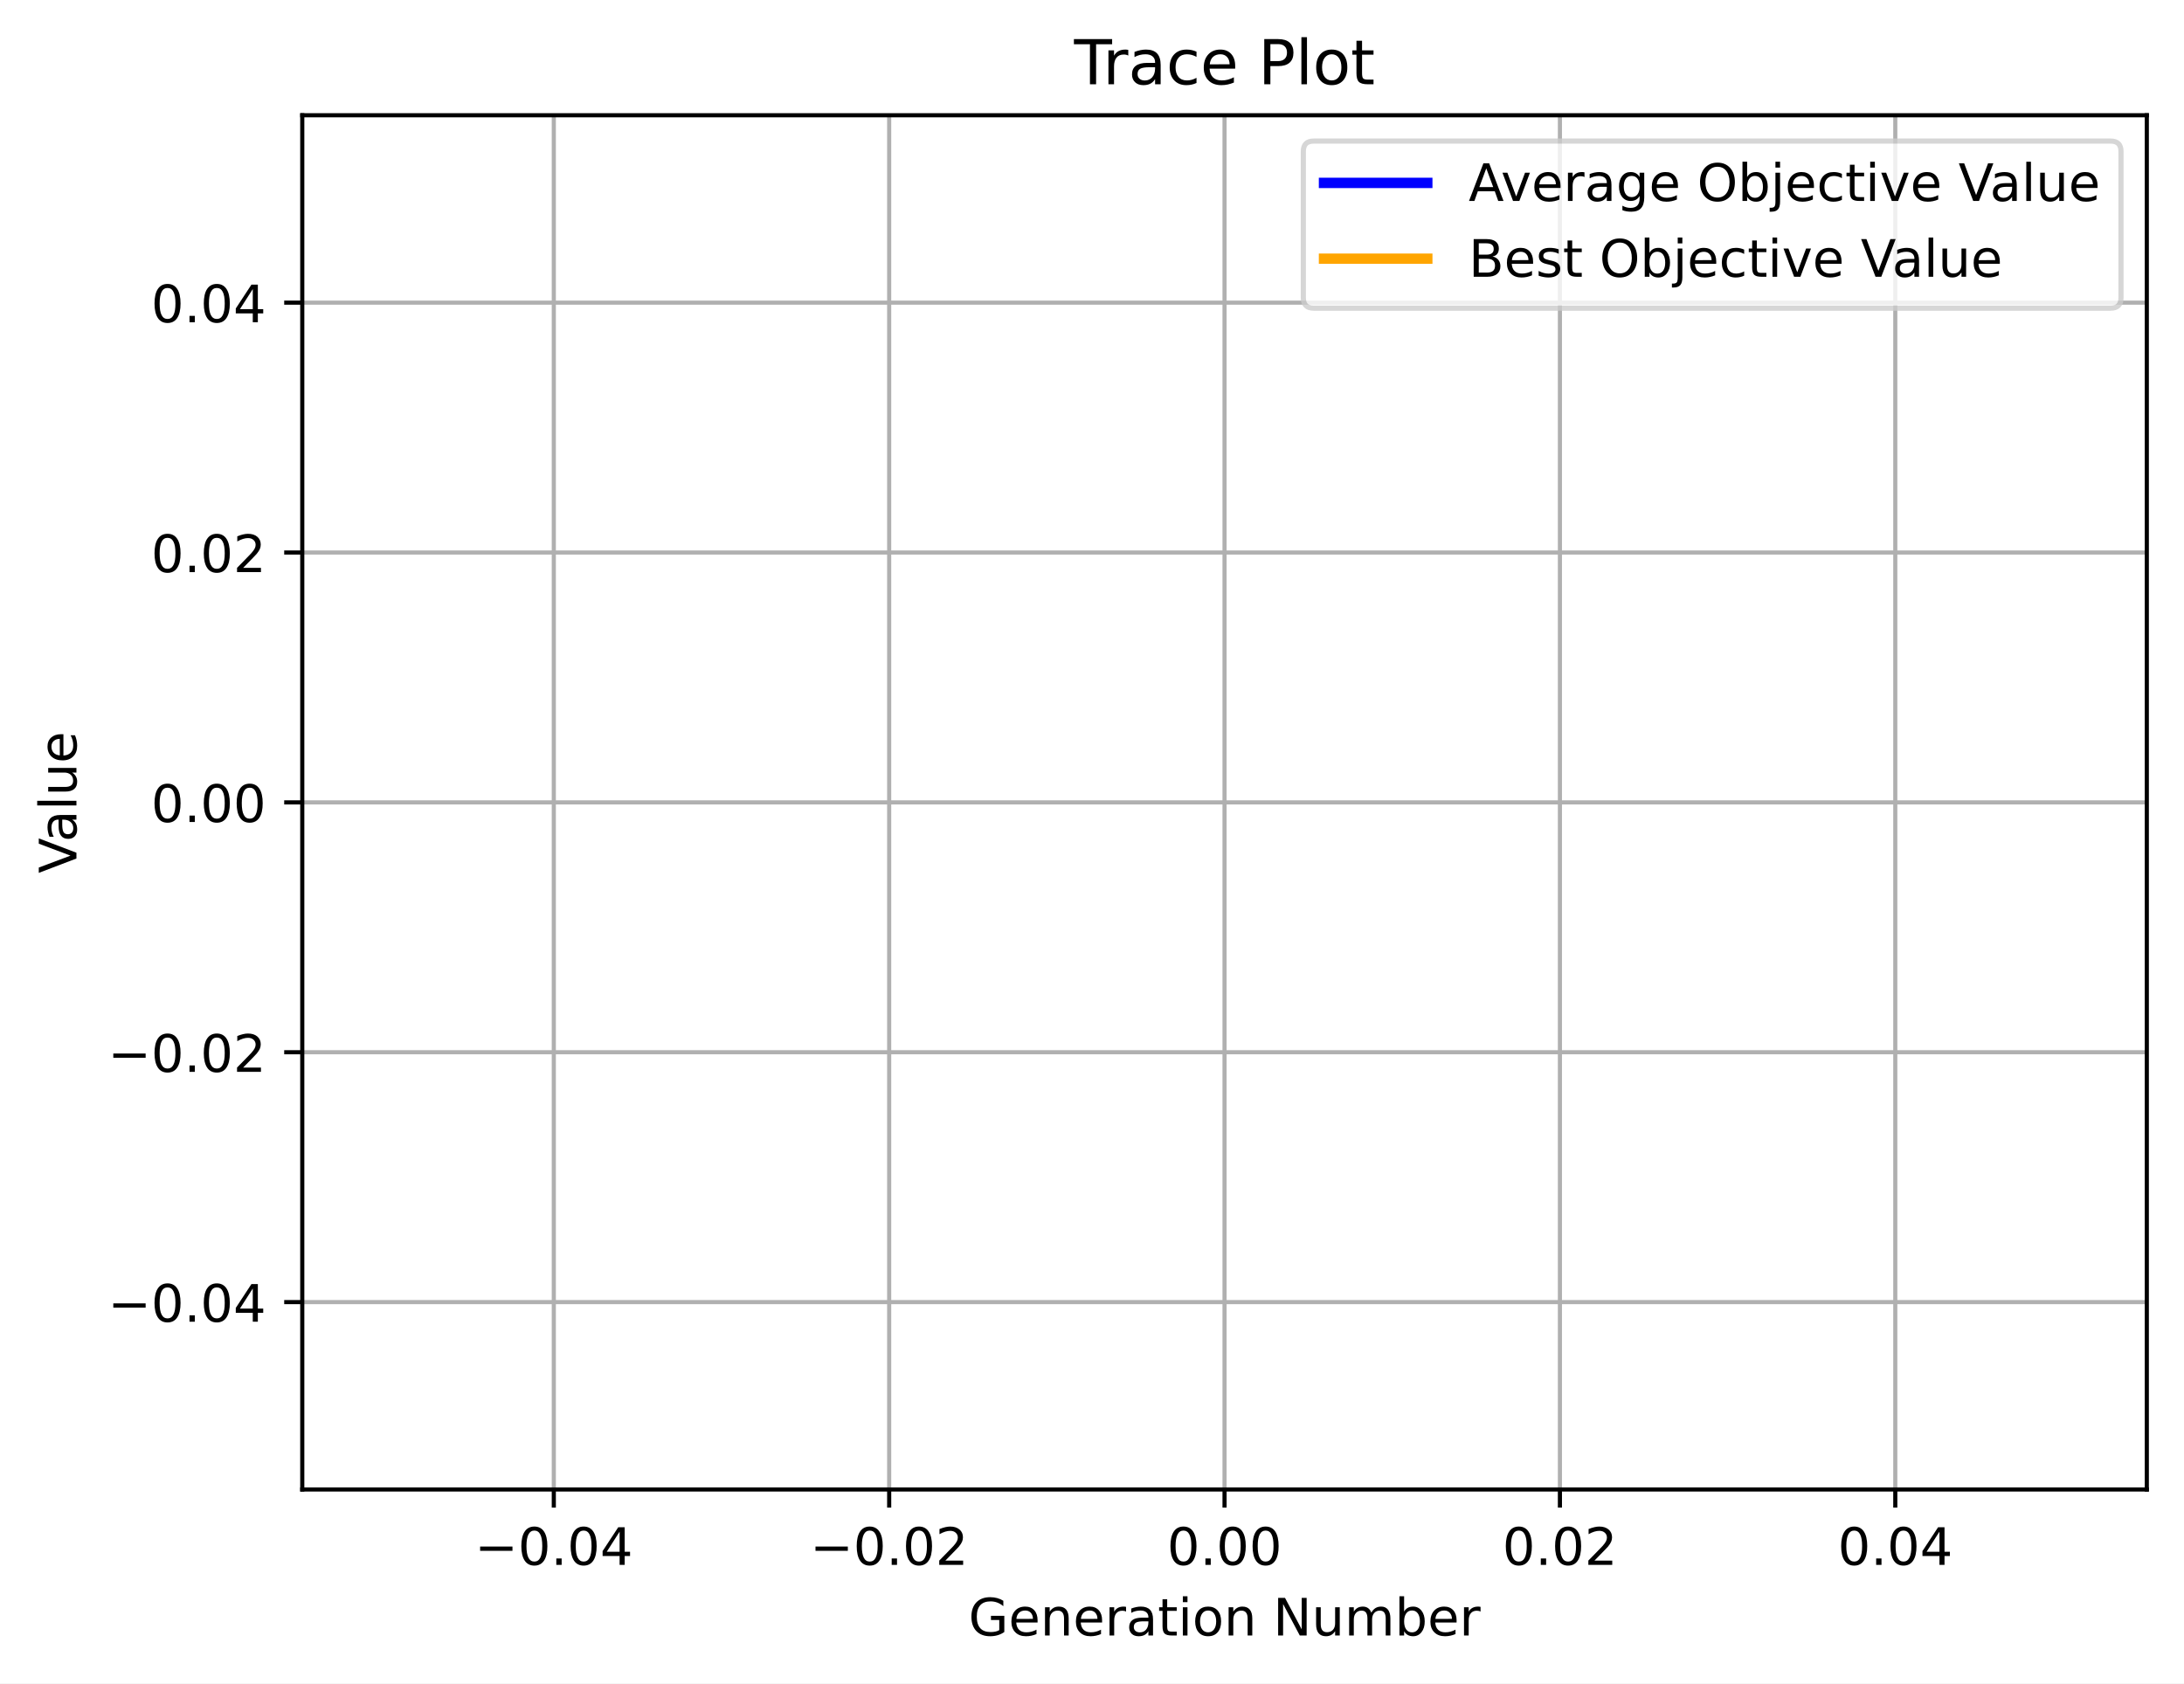
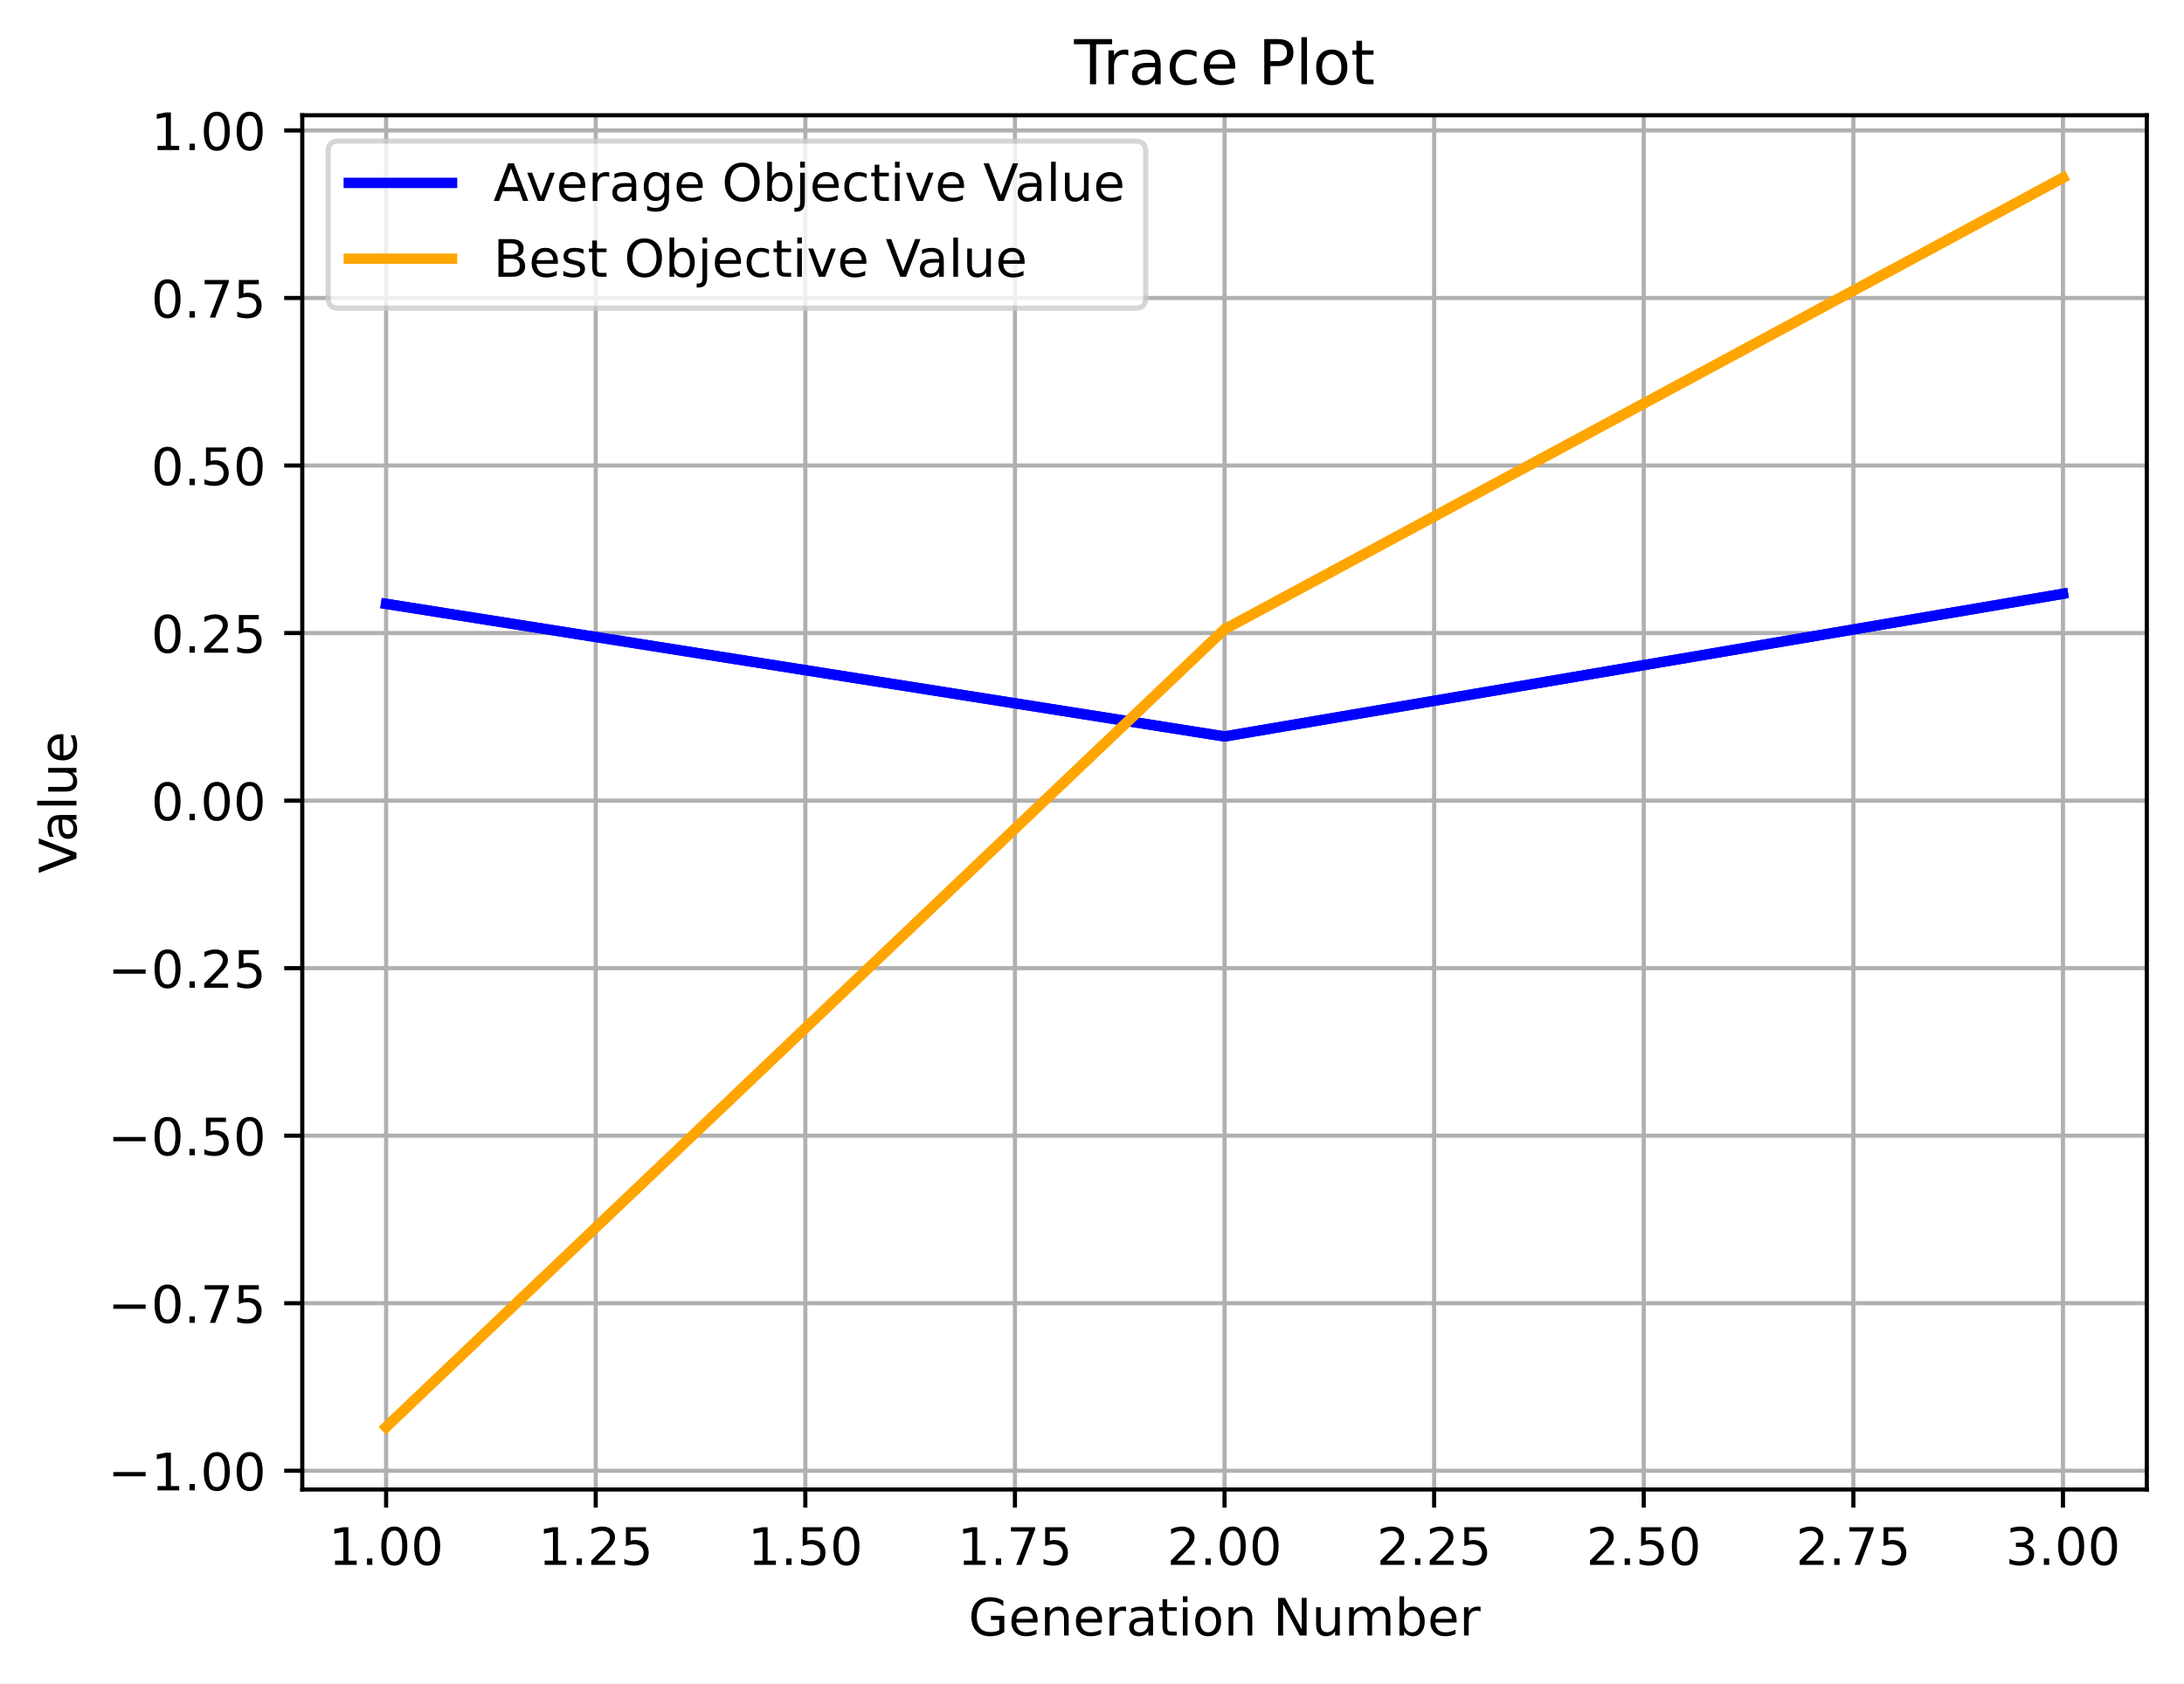
<svg xmlns="http://www.w3.org/2000/svg" xmlns:xlink="http://www.w3.org/1999/xlink" width="422.843pt" height="325.986pt" viewBox="0 0 422.843 325.986" version="1.1">
  <defs>
    <style type="text/css">*{stroke-linejoin: round; stroke-linecap: butt}</style>
  </defs>
  <g id="figure_1">
    <g id="patch_1">
      <path d="M 0 325.986  L 422.843 325.986  L 422.843 0  L 0 0  z " style="fill: #ffffff" />
    </g>
    <g id="axes_1">
      <g id="patch_2">
        <path d="M 58.523 288.43  L 415.643 288.43  L 415.643 22.318  L 58.523 22.318  z " style="fill: #ffffff" />
      </g>
      <g id="matplotlib.axis_1">
        <g id="xtick_1">
          <g id="line2d_1">
-             <path d="M 107.222 288.43  L 107.222 22.318  " clip-path="url(#p05ef712a64)" style="fill: none; stroke: #b0b0b0; stroke-width: 0.8; stroke-linecap: square" />
+             <path d="M 74.756 288.43  L 74.756 22.318  " clip-path="url(#p5219846cce)" style="fill: none; stroke: #b0b0b0; stroke-width: 0.8; stroke-linecap: square" />
          </g>
          <g id="line2d_2">
            <defs>
-               <path id="m82d5c5a1d2" d="M 0 0  L 0 3.5  " style="stroke: #000000; stroke-width: 0.8" />
+               <path id="mb94e0fcfbc" d="M 0 0  L 0 3.5  " style="stroke: #000000; stroke-width: 0.8" />
            </defs>
            <g>
-               <use xlink:href="#m82d5c5a1d2" x="107.222" y="288.43" style="stroke: #000000; stroke-width: 0.8" />
+               <use xlink:href="#mb94e0fcfbc" x="74.756" y="288.43" style="stroke: #000000; stroke-width: 0.8" />
            </g>
          </g>
          <g id="text_1">
-             <g transform="translate(91.89896 303.0286)scale(0.1 -0.1)">
+             <g transform="translate(63.62335 303.0286)scale(0.1 -0.1)">
              <defs>
-                 <path id="DejaVuSans-2212" d="M 678 2272  L 4684 2272  L 4684 1741  L 678 1741  L 678 2272  z " transform="scale(0.015625)" />
+                 <path id="DejaVuSans-31" d="M 794 531  L 1825 531  L 1825 4091  L 703 3866  L 703 4441  L 1819 4666  L 2450 4666  L 2450 531  L 3481 531  L 3481 0  L 794 0  L 794 531  z " transform="scale(0.015625)" />
+                 <path id="DejaVuSans-2e" d="M 684 794  L 1344 794  L 1344 0  L 684 0  L 684 794  z " transform="scale(0.015625)" />
                <path id="DejaVuSans-30" d="M 2034 4250  Q 1547 4250 1301 3770  Q 1056 3291 1056 2328  Q 1056 1369 1301 889  Q 1547 409 2034 409  Q 2525 409 2770 889  Q 3016 1369 3016 2328  Q 3016 3291 2770 3770  Q 2525 4250 2034 4250  z M 2034 4750  Q 2819 4750 3233 4129  Q 3647 3509 3647 2328  Q 3647 1150 3233 529  Q 2819 -91 2034 -91  Q 1250 -91 836 529  Q 422 1150 422 2328  Q 422 3509 836 4129  Q 1250 4750 2034 4750  z " transform="scale(0.015625)" />
-                 <path id="DejaVuSans-2e" d="M 684 794  L 1344 794  L 1344 0  L 684 0  L 684 794  z " transform="scale(0.015625)" />
-                 <path id="DejaVuSans-34" d="M 2419 4116  L 825 1625  L 2419 1625  L 2419 4116  z M 2253 4666  L 3047 4666  L 3047 1625  L 3713 1625  L 3713 1100  L 3047 1100  L 3047 0  L 2419 0  L 2419 1100  L 313 1100  L 313 1709  L 2253 4666  z " transform="scale(0.015625)" />
              </defs>
-               <use xlink:href="#DejaVuSans-2212" />
-               <use xlink:href="#DejaVuSans-30" x="83.789" />
-               <use xlink:href="#DejaVuSans-2e" x="147.412" />
-               <use xlink:href="#DejaVuSans-30" x="179.199" />
-               <use xlink:href="#DejaVuSans-34" x="242.822" />
+               <use xlink:href="#DejaVuSans-31" />
+               <use xlink:href="#DejaVuSans-2e" x="63.623" />
+               <use xlink:href="#DejaVuSans-30" x="95.41" />
+               <use xlink:href="#DejaVuSans-30" x="159.033" />
            </g>
          </g>
        </g>
        <g id="xtick_2">
          <g id="line2d_3">
-             <path d="M 172.153 288.43  L 172.153 22.318  " clip-path="url(#p05ef712a64)" style="fill: none; stroke: #b0b0b0; stroke-width: 0.8; stroke-linecap: square" />
+             <path d="M 115.338 288.43  L 115.338 22.318  " clip-path="url(#p5219846cce)" style="fill: none; stroke: #b0b0b0; stroke-width: 0.8; stroke-linecap: square" />
          </g>
          <g id="line2d_4">
            <g>
-               <use xlink:href="#m82d5c5a1d2" x="172.153" y="288.43" style="stroke: #000000; stroke-width: 0.8" />
+               <use xlink:href="#mb94e0fcfbc" x="115.338" y="288.43" style="stroke: #000000; stroke-width: 0.8" />
            </g>
          </g>
          <g id="text_2">
-             <g transform="translate(156.8299 303.0286)scale(0.1 -0.1)">
+             <g transform="translate(104.2052 303.0286)scale(0.1 -0.1)">
              <defs>
                <path id="DejaVuSans-32" d="M 1228 531  L 3431 531  L 3431 0  L 469 0  L 469 531  Q 828 903 1448 1529  Q 2069 2156 2228 2338  Q 2531 2678 2651 2914  Q 2772 3150 2772 3378  Q 2772 3750 2511 3984  Q 2250 4219 1831 4219  Q 1534 4219 1204 4116  Q 875 4013 500 3803  L 500 4441  Q 881 4594 1212 4672  Q 1544 4750 1819 4750  Q 2544 4750 2975 4387  Q 3406 4025 3406 3419  Q 3406 3131 3298 2873  Q 3191 2616 2906 2266  Q 2828 2175 2409 1742  Q 1991 1309 1228 531  z " transform="scale(0.015625)" />
+                 <path id="DejaVuSans-35" d="M 691 4666  L 3169 4666  L 3169 4134  L 1269 4134  L 1269 2991  Q 1406 3038 1543 3061  Q 1681 3084 1819 3084  Q 2600 3084 3056 2656  Q 3513 2228 3513 1497  Q 3513 744 3044 326  Q 2575 -91 1722 -91  Q 1428 -91 1123 -41  Q 819 9 494 109  L 494 744  Q 775 591 1075 516  Q 1375 441 1709 441  Q 2250 441 2565 725  Q 2881 1009 2881 1497  Q 2881 1984 2565 2268  Q 2250 2553 1709 2553  Q 1456 2553 1204 2497  Q 953 2441 691 2322  L 691 4666  z " transform="scale(0.015625)" />
              </defs>
-               <use xlink:href="#DejaVuSans-2212" />
-               <use xlink:href="#DejaVuSans-30" x="83.789" />
-               <use xlink:href="#DejaVuSans-2e" x="147.412" />
-               <use xlink:href="#DejaVuSans-30" x="179.199" />
-               <use xlink:href="#DejaVuSans-32" x="242.822" />
+               <use xlink:href="#DejaVuSans-31" />
+               <use xlink:href="#DejaVuSans-2e" x="63.623" />
+               <use xlink:href="#DejaVuSans-32" x="95.41" />
+               <use xlink:href="#DejaVuSans-35" x="159.033" />
            </g>
          </g>
        </g>
        <g id="xtick_3">
          <g id="line2d_5">
-             <path d="M 237.083 288.43  L 237.083 22.318  " clip-path="url(#p05ef712a64)" style="fill: none; stroke: #b0b0b0; stroke-width: 0.8; stroke-linecap: square" />
+             <path d="M 155.92 288.43  L 155.92 22.318  " clip-path="url(#p5219846cce)" style="fill: none; stroke: #b0b0b0; stroke-width: 0.8; stroke-linecap: square" />
          </g>
          <g id="line2d_6">
            <g>
-               <use xlink:href="#m82d5c5a1d2" x="237.083" y="288.43" style="stroke: #000000; stroke-width: 0.8" />
+               <use xlink:href="#mb94e0fcfbc" x="155.92" y="288.43" style="stroke: #000000; stroke-width: 0.8" />
            </g>
          </g>
          <g id="text_3">
-             <g transform="translate(225.9506 303.0286)scale(0.1 -0.1)">
-               <use xlink:href="#DejaVuSans-30" />
-               <use xlink:href="#DejaVuSans-2e" x="63.623" />
-               <use xlink:href="#DejaVuSans-30" x="95.41" />
+             <g transform="translate(144.787 303.0286)scale(0.1 -0.1)">
+               <use xlink:href="#DejaVuSans-31" />
+               <use xlink:href="#DejaVuSans-2e" x="63.623" />
+               <use xlink:href="#DejaVuSans-35" x="95.41" />
              <use xlink:href="#DejaVuSans-30" x="159.033" />
            </g>
          </g>
        </g>
        <g id="xtick_4">
          <g id="line2d_7">
-             <path d="M 302.014 288.43  L 302.014 22.318  " clip-path="url(#p05ef712a64)" style="fill: none; stroke: #b0b0b0; stroke-width: 0.8; stroke-linecap: square" />
+             <path d="M 196.502 288.43  L 196.502 22.318  " clip-path="url(#p5219846cce)" style="fill: none; stroke: #b0b0b0; stroke-width: 0.8; stroke-linecap: square" />
          </g>
          <g id="line2d_8">
            <g>
-               <use xlink:href="#m82d5c5a1d2" x="302.014" y="288.43" style="stroke: #000000; stroke-width: 0.8" />
+               <use xlink:href="#mb94e0fcfbc" x="196.502" y="288.43" style="stroke: #000000; stroke-width: 0.8" />
            </g>
          </g>
          <g id="text_4">
-             <g transform="translate(290.8815 303.0286)scale(0.1 -0.1)">
-               <use xlink:href="#DejaVuSans-30" />
-               <use xlink:href="#DejaVuSans-2e" x="63.623" />
-               <use xlink:href="#DejaVuSans-30" x="95.41" />
-               <use xlink:href="#DejaVuSans-32" x="159.033" />
+             <g transform="translate(185.3688 303.0286)scale(0.1 -0.1)">
+               <defs>
+                 <path id="DejaVuSans-37" d="M 525 4666  L 3525 4666  L 3525 4397  L 1831 0  L 1172 0  L 2766 4134  L 525 4134  L 525 4666  z " transform="scale(0.015625)" />
+               </defs>
+               <use xlink:href="#DejaVuSans-31" />
+               <use xlink:href="#DejaVuSans-2e" x="63.623" />
+               <use xlink:href="#DejaVuSans-37" x="95.41" />
+               <use xlink:href="#DejaVuSans-35" x="159.033" />
            </g>
          </g>
        </g>
        <g id="xtick_5">
          <g id="line2d_9">
-             <path d="M 366.945 288.43  L 366.945 22.318  " clip-path="url(#p05ef712a64)" style="fill: none; stroke: #b0b0b0; stroke-width: 0.8; stroke-linecap: square" />
+             <path d="M 237.083 288.43  L 237.083 22.318  " clip-path="url(#p5219846cce)" style="fill: none; stroke: #b0b0b0; stroke-width: 0.8; stroke-linecap: square" />
          </g>
          <g id="line2d_10">
            <g>
-               <use xlink:href="#m82d5c5a1d2" x="366.945" y="288.43" style="stroke: #000000; stroke-width: 0.8" />
+               <use xlink:href="#mb94e0fcfbc" x="237.083" y="288.43" style="stroke: #000000; stroke-width: 0.8" />
            </g>
          </g>
          <g id="text_5">
-             <g transform="translate(355.8124 303.0286)scale(0.1 -0.1)">
-               <use xlink:href="#DejaVuSans-30" />
+             <g transform="translate(225.9506 303.0286)scale(0.1 -0.1)">
+               <use xlink:href="#DejaVuSans-32" />
              <use xlink:href="#DejaVuSans-2e" x="63.623" />
              <use xlink:href="#DejaVuSans-30" x="95.41" />
-               <use xlink:href="#DejaVuSans-34" x="159.033" />
-             </g>
-           </g>
-         </g>
-         <g id="text_6">
+               <use xlink:href="#DejaVuSans-30" x="159.033" />
+             </g>
+           </g>
+         </g>
+         <g id="xtick_6">
+           <g id="line2d_11">
+             <path d="M 277.665 288.43  L 277.665 22.318  " clip-path="url(#p5219846cce)" style="fill: none; stroke: #b0b0b0; stroke-width: 0.8; stroke-linecap: square" />
+           </g>
+           <g id="line2d_12">
+             <g>
+               <use xlink:href="#mb94e0fcfbc" x="277.665" y="288.43" style="stroke: #000000; stroke-width: 0.8" />
+             </g>
+           </g>
+           <g id="text_6">
+             <g transform="translate(266.5324 303.0286)scale(0.1 -0.1)">
+               <use xlink:href="#DejaVuSans-32" />
+               <use xlink:href="#DejaVuSans-2e" x="63.623" />
+               <use xlink:href="#DejaVuSans-32" x="95.41" />
+               <use xlink:href="#DejaVuSans-35" x="159.033" />
+             </g>
+           </g>
+         </g>
+         <g id="xtick_7">
+           <g id="line2d_13">
+             <path d="M 318.247 288.43  L 318.247 22.318  " clip-path="url(#p5219846cce)" style="fill: none; stroke: #b0b0b0; stroke-width: 0.8; stroke-linecap: square" />
+           </g>
+           <g id="line2d_14">
+             <g>
+               <use xlink:href="#mb94e0fcfbc" x="318.247" y="288.43" style="stroke: #000000; stroke-width: 0.8" />
+             </g>
+           </g>
+           <g id="text_7">
+             <g transform="translate(307.1143 303.0286)scale(0.1 -0.1)">
+               <use xlink:href="#DejaVuSans-32" />
+               <use xlink:href="#DejaVuSans-2e" x="63.623" />
+               <use xlink:href="#DejaVuSans-35" x="95.41" />
+               <use xlink:href="#DejaVuSans-30" x="159.033" />
+             </g>
+           </g>
+         </g>
+         <g id="xtick_8">
+           <g id="line2d_15">
+             <path d="M 358.829 288.43  L 358.829 22.318  " clip-path="url(#p5219846cce)" style="fill: none; stroke: #b0b0b0; stroke-width: 0.8; stroke-linecap: square" />
+           </g>
+           <g id="line2d_16">
+             <g>
+               <use xlink:href="#mb94e0fcfbc" x="358.829" y="288.43" style="stroke: #000000; stroke-width: 0.8" />
+             </g>
+           </g>
+           <g id="text_8">
+             <g transform="translate(347.6961 303.0286)scale(0.1 -0.1)">
+               <use xlink:href="#DejaVuSans-32" />
+               <use xlink:href="#DejaVuSans-2e" x="63.623" />
+               <use xlink:href="#DejaVuSans-37" x="95.41" />
+               <use xlink:href="#DejaVuSans-35" x="159.033" />
+             </g>
+           </g>
+         </g>
+         <g id="xtick_9">
+           <g id="line2d_17">
+             <path d="M 399.411 288.43  L 399.411 22.318  " clip-path="url(#p5219846cce)" style="fill: none; stroke: #b0b0b0; stroke-width: 0.8; stroke-linecap: square" />
+           </g>
+           <g id="line2d_18">
+             <g>
+               <use xlink:href="#mb94e0fcfbc" x="399.411" y="288.43" style="stroke: #000000; stroke-width: 0.8" />
+             </g>
+           </g>
+           <g id="text_9">
+             <g transform="translate(388.2779 303.0286)scale(0.1 -0.1)">
+               <defs>
+                 <path id="DejaVuSans-33" d="M 2597 2516  Q 3050 2419 3304 2112  Q 3559 1806 3559 1356  Q 3559 666 3084 287  Q 2609 -91 1734 -91  Q 1441 -91 1130 -33  Q 819 25 488 141  L 488 750  Q 750 597 1062 519  Q 1375 441 1716 441  Q 2309 441 2620 675  Q 2931 909 2931 1356  Q 2931 1769 2642 2001  Q 2353 2234 1838 2234  L 1294 2234  L 1294 2753  L 1863 2753  Q 2328 2753 2575 2939  Q 2822 3125 2822 3475  Q 2822 3834 2567 4026  Q 2313 4219 1838 4219  Q 1578 4219 1281 4162  Q 984 4106 628 3988  L 628 4550  Q 988 4650 1302 4700  Q 1616 4750 1894 4750  Q 2613 4750 3031 4423  Q 3450 4097 3450 3541  Q 3450 3153 3228 2886  Q 3006 2619 2597 2516  z " transform="scale(0.015625)" />
+               </defs>
+               <use xlink:href="#DejaVuSans-33" />
+               <use xlink:href="#DejaVuSans-2e" x="63.623" />
+               <use xlink:href="#DejaVuSans-30" x="95.41" />
+               <use xlink:href="#DejaVuSans-30" x="159.033" />
+             </g>
+           </g>
+         </g>
+         <g id="text_10">
          <g transform="translate(187.5155 316.7067)scale(0.1 -0.1)">
            <defs>
              <path id="DejaVuSans-47" d="M 3809 666  L 3809 1919  L 2778 1919  L 2778 2438  L 4434 2438  L 4434 434  Q 4069 175 3628 42  Q 3188 -91 2688 -91  Q 1594 -91 976 548  Q 359 1188 359 2328  Q 359 3472 976 4111  Q 1594 4750 2688 4750  Q 3144 4750 3555 4637  Q 3966 4525 4313 4306  L 4313 3634  Q 3963 3931 3569 4081  Q 3175 4231 2741 4231  Q 1884 4231 1454 3753  Q 1025 3275 1025 2328  Q 1025 1384 1454 906  Q 1884 428 2741 428  Q 3075 428 3337 486  Q 3600 544 3809 666  z " transform="scale(0.015625)" />
              <path id="DejaVuSans-65" d="M 3597 1894  L 3597 1613  L 953 1613  Q 991 1019 1311 708  Q 1631 397 2203 397  Q 2534 397 2845 478  Q 3156 559 3463 722  L 3463 178  Q 3153 47 2828 -22  Q 2503 -91 2169 -91  Q 1331 -91 842 396  Q 353 884 353 1716  Q 353 2575 817 3079  Q 1281 3584 2069 3584  Q 2775 3584 3186 3129  Q 3597 2675 3597 1894  z M 3022 2063  Q 3016 2534 2758 2815  Q 2500 3097 2075 3097  Q 1594 3097 1305 2825  Q 1016 2553 972 2059  L 3022 2063  z " transform="scale(0.015625)" />
              <path id="DejaVuSans-6e" d="M 3513 2113  L 3513 0  L 2938 0  L 2938 2094  Q 2938 2591 2744 2837  Q 2550 3084 2163 3084  Q 1697 3084 1428 2787  Q 1159 2491 1159 1978  L 1159 0  L 581 0  L 581 3500  L 1159 3500  L 1159 2956  Q 1366 3272 1645 3428  Q 1925 3584 2291 3584  Q 2894 3584 3203 3211  Q 3513 2838 3513 2113  z " transform="scale(0.015625)" />
              <path id="DejaVuSans-72" d="M 2631 2963  Q 2534 3019 2420 3045  Q 2306 3072 2169 3072  Q 1681 3072 1420 2755  Q 1159 2438 1159 1844  L 1159 0  L 581 0  L 581 3500  L 1159 3500  L 1159 2956  Q 1341 3275 1631 3429  Q 1922 3584 2338 3584  Q 2397 3584 2469 3576  Q 2541 3569 2628 3553  L 2631 2963  z " transform="scale(0.015625)" />
              <path id="DejaVuSans-61" d="M 2194 1759  Q 1497 1759 1228 1600  Q 959 1441 959 1056  Q 959 750 1161 570  Q 1363 391 1709 391  Q 2188 391 2477 730  Q 2766 1069 2766 1631  L 2766 1759  L 2194 1759  z M 3341 1997  L 3341 0  L 2766 0  L 2766 531  Q 2569 213 2275 61  Q 1981 -91 1556 -91  Q 1019 -91 701 211  Q 384 513 384 1019  Q 384 1609 779 1909  Q 1175 2209 1959 2209  L 2766 2209  L 2766 2266  Q 2766 2663 2505 2880  Q 2244 3097 1772 3097  Q 1472 3097 1187 3025  Q 903 2953 641 2809  L 641 3341  Q 956 3463 1253 3523  Q 1550 3584 1831 3584  Q 2591 3584 2966 3190  Q 3341 2797 3341 1997  z " transform="scale(0.015625)" />
              <path id="DejaVuSans-74" d="M 1172 4494  L 1172 3500  L 2356 3500  L 2356 3053  L 1172 3053  L 1172 1153  Q 1172 725 1289 603  Q 1406 481 1766 481  L 2356 481  L 2356 0  L 1766 0  Q 1100 0 847 248  Q 594 497 594 1153  L 594 3053  L 172 3053  L 172 3500  L 594 3500  L 594 4494  L 1172 4494  z " transform="scale(0.015625)" />
              <path id="DejaVuSans-69" d="M 603 3500  L 1178 3500  L 1178 0  L 603 0  L 603 3500  z M 603 4863  L 1178 4863  L 1178 4134  L 603 4134  L 603 4863  z " transform="scale(0.015625)" />
              <path id="DejaVuSans-6f" d="M 1959 3097  Q 1497 3097 1228 2736  Q 959 2375 959 1747  Q 959 1119 1226 758  Q 1494 397 1959 397  Q 2419 397 2687 759  Q 2956 1122 2956 1747  Q 2956 2369 2687 2733  Q 2419 3097 1959 3097  z M 1959 3584  Q 2709 3584 3137 3096  Q 3566 2609 3566 1747  Q 3566 888 3137 398  Q 2709 -91 1959 -91  Q 1206 -91 779 398  Q 353 888 353 1747  Q 353 2609 779 3096  Q 1206 3584 1959 3584  z " transform="scale(0.015625)" />
              <path id="DejaVuSans-20" transform="scale(0.015625)" />
              <path id="DejaVuSans-4e" d="M 628 4666  L 1478 4666  L 3547 763  L 3547 4666  L 4159 4666  L 4159 0  L 3309 0  L 1241 3903  L 1241 0  L 628 0  L 628 4666  z " transform="scale(0.015625)" />
              <path id="DejaVuSans-75" d="M 544 1381  L 544 3500  L 1119 3500  L 1119 1403  Q 1119 906 1312 657  Q 1506 409 1894 409  Q 2359 409 2629 706  Q 2900 1003 2900 1516  L 2900 3500  L 3475 3500  L 3475 0  L 2900 0  L 2900 538  Q 2691 219 2414 64  Q 2138 -91 1772 -91  Q 1169 -91 856 284  Q 544 659 544 1381  z M 1991 3584  L 1991 3584  z " transform="scale(0.015625)" />
              <path id="DejaVuSans-6d" d="M 3328 2828  Q 3544 3216 3844 3400  Q 4144 3584 4550 3584  Q 5097 3584 5394 3201  Q 5691 2819 5691 2113  L 5691 0  L 5113 0  L 5113 2094  Q 5113 2597 4934 2840  Q 4756 3084 4391 3084  Q 3944 3084 3684 2787  Q 3425 2491 3425 1978  L 3425 0  L 2847 0  L 2847 2094  Q 2847 2600 2669 2842  Q 2491 3084 2119 3084  Q 1678 3084 1418 2786  Q 1159 2488 1159 1978  L 1159 0  L 581 0  L 581 3500  L 1159 3500  L 1159 2956  Q 1356 3278 1631 3431  Q 1906 3584 2284 3584  Q 2666 3584 2933 3390  Q 3200 3197 3328 2828  z " transform="scale(0.015625)" />
              <path id="DejaVuSans-62" d="M 3116 1747  Q 3116 2381 2855 2742  Q 2594 3103 2138 3103  Q 1681 3103 1420 2742  Q 1159 2381 1159 1747  Q 1159 1113 1420 752  Q 1681 391 2138 391  Q 2594 391 2855 752  Q 3116 1113 3116 1747  z M 1159 2969  Q 1341 3281 1617 3432  Q 1894 3584 2278 3584  Q 2916 3584 3314 3078  Q 3713 2572 3713 1747  Q 3713 922 3314 415  Q 2916 -91 2278 -91  Q 1894 -91 1617 61  Q 1341 213 1159 525  L 1159 0  L 581 0  L 581 4863  L 1159 4863  L 1159 2969  z " transform="scale(0.015625)" />
            </defs>
            <use xlink:href="#DejaVuSans-47" />
            <use xlink:href="#DejaVuSans-65" x="77.49" />
            <use xlink:href="#DejaVuSans-6e" x="139.014" />
            <use xlink:href="#DejaVuSans-65" x="202.393" />
            <use xlink:href="#DejaVuSans-72" x="263.916" />
            <use xlink:href="#DejaVuSans-61" x="305.029" />
            <use xlink:href="#DejaVuSans-74" x="366.309" />
            <use xlink:href="#DejaVuSans-69" x="405.518" />
            <use xlink:href="#DejaVuSans-6f" x="433.301" />
            <use xlink:href="#DejaVuSans-6e" x="494.482" />
            <use xlink:href="#DejaVuSans-20" x="557.861" />
            <use xlink:href="#DejaVuSans-4e" x="589.648" />
            <use xlink:href="#DejaVuSans-75" x="664.453" />
            <use xlink:href="#DejaVuSans-6d" x="727.832" />
            <use xlink:href="#DejaVuSans-62" x="825.244" />
            <use xlink:href="#DejaVuSans-65" x="888.721" />
            <use xlink:href="#DejaVuSans-72" x="950.244" />
          </g>
        </g>
      </g>
      <g id="matplotlib.axis_2">
        <g id="ytick_1">
-           <g id="line2d_11">
-             <path d="M 58.523 252.142  L 415.643 252.142  " clip-path="url(#p05ef712a64)" style="fill: none; stroke: #b0b0b0; stroke-width: 0.8; stroke-linecap: square" />
-           </g>
-           <g id="line2d_12">
+           <g id="line2d_19">
+             <path d="M 58.523 284.802  L 415.643 284.802  " clip-path="url(#p5219846cce)" style="fill: none; stroke: #b0b0b0; stroke-width: 0.8; stroke-linecap: square" />
+           </g>
+           <g id="line2d_20">
            <defs>
-               <path id="m6f99db6c3b" d="M 0 0  L -3.5 0  " style="stroke: #000000; stroke-width: 0.8" />
+               <path id="m3f954d64e8" d="M 0 0  L -3.5 0  " style="stroke: #000000; stroke-width: 0.8" />
            </defs>
            <g>
-               <use xlink:href="#m6f99db6c3b" x="58.523" y="252.142" style="stroke: #000000; stroke-width: 0.8" />
-             </g>
-           </g>
-           <g id="text_7">
-             <g transform="translate(20.87813 255.9413)scale(0.1 -0.1)">
+               <use xlink:href="#m3f954d64e8" x="58.523" y="284.802" style="stroke: #000000; stroke-width: 0.8" />
+             </g>
+           </g>
+           <g id="text_11">
+             <g transform="translate(20.87813 288.6013)scale(0.1 -0.1)">
+               <defs>
+                 <path id="DejaVuSans-2212" d="M 678 2272  L 4684 2272  L 4684 1741  L 678 1741  L 678 2272  z " transform="scale(0.015625)" />
+               </defs>
+               <use xlink:href="#DejaVuSans-2212" />
+               <use xlink:href="#DejaVuSans-31" x="83.789" />
+               <use xlink:href="#DejaVuSans-2e" x="147.412" />
+               <use xlink:href="#DejaVuSans-30" x="179.199" />
+               <use xlink:href="#DejaVuSans-30" x="242.822" />
+             </g>
+           </g>
+         </g>
+         <g id="ytick_2">
+           <g id="line2d_21">
+             <path d="M 58.523 252.36  L 415.643 252.36  " clip-path="url(#p5219846cce)" style="fill: none; stroke: #b0b0b0; stroke-width: 0.8; stroke-linecap: square" />
+           </g>
+           <g id="line2d_22">
+             <g>
+               <use xlink:href="#m3f954d64e8" x="58.523" y="252.36" style="stroke: #000000; stroke-width: 0.8" />
+             </g>
+           </g>
+           <g id="text_12">
+             <g transform="translate(20.87813 256.1587)scale(0.1 -0.1)">
              <use xlink:href="#DejaVuSans-2212" />
              <use xlink:href="#DejaVuSans-30" x="83.789" />
              <use xlink:href="#DejaVuSans-2e" x="147.412" />
-               <use xlink:href="#DejaVuSans-30" x="179.199" />
-               <use xlink:href="#DejaVuSans-34" x="242.822" />
-             </g>
-           </g>
-         </g>
-         <g id="ytick_2">
-           <g id="line2d_13">
-             <path d="M 58.523 203.758  L 415.643 203.758  " clip-path="url(#p05ef712a64)" style="fill: none; stroke: #b0b0b0; stroke-width: 0.8; stroke-linecap: square" />
-           </g>
-           <g id="line2d_14">
-             <g>
-               <use xlink:href="#m6f99db6c3b" x="58.523" y="203.758" style="stroke: #000000; stroke-width: 0.8" />
-             </g>
-           </g>
-           <g id="text_8">
-             <g transform="translate(20.87813 207.5573)scale(0.1 -0.1)">
+               <use xlink:href="#DejaVuSans-37" x="179.199" />
+               <use xlink:href="#DejaVuSans-35" x="242.822" />
+             </g>
+           </g>
+         </g>
+         <g id="ytick_3">
+           <g id="line2d_23">
+             <path d="M 58.523 219.917  L 415.643 219.917  " clip-path="url(#p5219846cce)" style="fill: none; stroke: #b0b0b0; stroke-width: 0.8; stroke-linecap: square" />
+           </g>
+           <g id="line2d_24">
+             <g>
+               <use xlink:href="#m3f954d64e8" x="58.523" y="219.917" style="stroke: #000000; stroke-width: 0.8" />
+             </g>
+           </g>
+           <g id="text_13">
+             <g transform="translate(20.87813 223.7161)scale(0.1 -0.1)">
              <use xlink:href="#DejaVuSans-2212" />
              <use xlink:href="#DejaVuSans-30" x="83.789" />
              <use xlink:href="#DejaVuSans-2e" x="147.412" />
-               <use xlink:href="#DejaVuSans-30" x="179.199" />
-               <use xlink:href="#DejaVuSans-32" x="242.822" />
-             </g>
-           </g>
-         </g>
-         <g id="ytick_3">
-           <g id="line2d_15">
-             <path d="M 58.523 155.374  L 415.643 155.374  " clip-path="url(#p05ef712a64)" style="fill: none; stroke: #b0b0b0; stroke-width: 0.8; stroke-linecap: square" />
-           </g>
-           <g id="line2d_16">
-             <g>
-               <use xlink:href="#m6f99db6c3b" x="58.523" y="155.374" style="stroke: #000000; stroke-width: 0.8" />
-             </g>
-           </g>
-           <g id="text_9">
-             <g transform="translate(29.25781 159.1733)scale(0.1 -0.1)">
+               <use xlink:href="#DejaVuSans-35" x="179.199" />
+               <use xlink:href="#DejaVuSans-30" x="242.822" />
+             </g>
+           </g>
+         </g>
+         <g id="ytick_4">
+           <g id="line2d_25">
+             <path d="M 58.523 187.474  L 415.643 187.474  " clip-path="url(#p5219846cce)" style="fill: none; stroke: #b0b0b0; stroke-width: 0.8; stroke-linecap: square" />
+           </g>
+           <g id="line2d_26">
+             <g>
+               <use xlink:href="#m3f954d64e8" x="58.523" y="187.474" style="stroke: #000000; stroke-width: 0.8" />
+             </g>
+           </g>
+           <g id="text_14">
+             <g transform="translate(20.87813 191.2735)scale(0.1 -0.1)">
+               <use xlink:href="#DejaVuSans-2212" />
+               <use xlink:href="#DejaVuSans-30" x="83.789" />
+               <use xlink:href="#DejaVuSans-2e" x="147.412" />
+               <use xlink:href="#DejaVuSans-32" x="179.199" />
+               <use xlink:href="#DejaVuSans-35" x="242.822" />
+             </g>
+           </g>
+         </g>
+         <g id="ytick_5">
+           <g id="line2d_27">
+             <path d="M 58.523 155.032  L 415.643 155.032  " clip-path="url(#p5219846cce)" style="fill: none; stroke: #b0b0b0; stroke-width: 0.8; stroke-linecap: square" />
+           </g>
+           <g id="line2d_28">
+             <g>
+               <use xlink:href="#m3f954d64e8" x="58.523" y="155.032" style="stroke: #000000; stroke-width: 0.8" />
+             </g>
+           </g>
+           <g id="text_15">
+             <g transform="translate(29.25781 158.8309)scale(0.1 -0.1)">
              <use xlink:href="#DejaVuSans-30" />
              <use xlink:href="#DejaVuSans-2e" x="63.623" />
              <use xlink:href="#DejaVuSans-30" x="95.41" />
              <use xlink:href="#DejaVuSans-30" x="159.033" />
            </g>
          </g>
        </g>
-         <g id="ytick_4">
-           <g id="line2d_17">
-             <path d="M 58.523 106.99  L 415.643 106.99  " clip-path="url(#p05ef712a64)" style="fill: none; stroke: #b0b0b0; stroke-width: 0.8; stroke-linecap: square" />
-           </g>
-           <g id="line2d_18">
-             <g>
-               <use xlink:href="#m6f99db6c3b" x="58.523" y="106.99" style="stroke: #000000; stroke-width: 0.8" />
-             </g>
-           </g>
-           <g id="text_10">
-             <g transform="translate(29.25781 110.7893)scale(0.1 -0.1)">
+         <g id="ytick_6">
+           <g id="line2d_29">
+             <path d="M 58.523 122.589  L 415.643 122.589  " clip-path="url(#p5219846cce)" style="fill: none; stroke: #b0b0b0; stroke-width: 0.8; stroke-linecap: square" />
+           </g>
+           <g id="line2d_30">
+             <g>
+               <use xlink:href="#m3f954d64e8" x="58.523" y="122.589" style="stroke: #000000; stroke-width: 0.8" />
+             </g>
+           </g>
+           <g id="text_16">
+             <g transform="translate(29.25781 126.3883)scale(0.1 -0.1)">
              <use xlink:href="#DejaVuSans-30" />
              <use xlink:href="#DejaVuSans-2e" x="63.623" />
+               <use xlink:href="#DejaVuSans-32" x="95.41" />
+               <use xlink:href="#DejaVuSans-35" x="159.033" />
+             </g>
+           </g>
+         </g>
+         <g id="ytick_7">
+           <g id="line2d_31">
+             <path d="M 58.523 90.146  L 415.643 90.146  " clip-path="url(#p5219846cce)" style="fill: none; stroke: #b0b0b0; stroke-width: 0.8; stroke-linecap: square" />
+           </g>
+           <g id="line2d_32">
+             <g>
+               <use xlink:href="#m3f954d64e8" x="58.523" y="90.146" style="stroke: #000000; stroke-width: 0.8" />
+             </g>
+           </g>
+           <g id="text_17">
+             <g transform="translate(29.25781 93.94567)scale(0.1 -0.1)">
+               <use xlink:href="#DejaVuSans-30" />
+               <use xlink:href="#DejaVuSans-2e" x="63.623" />
+               <use xlink:href="#DejaVuSans-35" x="95.41" />
+               <use xlink:href="#DejaVuSans-30" x="159.033" />
+             </g>
+           </g>
+         </g>
+         <g id="ytick_8">
+           <g id="line2d_33">
+             <path d="M 58.523 57.704  L 415.643 57.704  " clip-path="url(#p5219846cce)" style="fill: none; stroke: #b0b0b0; stroke-width: 0.8; stroke-linecap: square" />
+           </g>
+           <g id="line2d_34">
+             <g>
+               <use xlink:href="#m3f954d64e8" x="58.523" y="57.704" style="stroke: #000000; stroke-width: 0.8" />
+             </g>
+           </g>
+           <g id="text_18">
+             <g transform="translate(29.25781 61.50306)scale(0.1 -0.1)">
+               <use xlink:href="#DejaVuSans-30" />
+               <use xlink:href="#DejaVuSans-2e" x="63.623" />
+               <use xlink:href="#DejaVuSans-37" x="95.41" />
+               <use xlink:href="#DejaVuSans-35" x="159.033" />
+             </g>
+           </g>
+         </g>
+         <g id="ytick_9">
+           <g id="line2d_35">
+             <path d="M 58.523 25.261  L 415.643 25.261  " clip-path="url(#p5219846cce)" style="fill: none; stroke: #b0b0b0; stroke-width: 0.8; stroke-linecap: square" />
+           </g>
+           <g id="line2d_36">
+             <g>
+               <use xlink:href="#m3f954d64e8" x="58.523" y="25.261" style="stroke: #000000; stroke-width: 0.8" />
+             </g>
+           </g>
+           <g id="text_19">
+             <g transform="translate(29.25781 29.06045)scale(0.1 -0.1)">
+               <use xlink:href="#DejaVuSans-31" />
+               <use xlink:href="#DejaVuSans-2e" x="63.623" />
              <use xlink:href="#DejaVuSans-30" x="95.41" />
-               <use xlink:href="#DejaVuSans-32" x="159.033" />
-             </g>
-           </g>
-         </g>
-         <g id="ytick_5">
-           <g id="line2d_19">
-             <path d="M 58.523 58.606  L 415.643 58.606  " clip-path="url(#p05ef712a64)" style="fill: none; stroke: #b0b0b0; stroke-width: 0.8; stroke-linecap: square" />
-           </g>
-           <g id="line2d_20">
-             <g>
-               <use xlink:href="#m6f99db6c3b" x="58.523" y="58.606" style="stroke: #000000; stroke-width: 0.8" />
-             </g>
-           </g>
-           <g id="text_11">
-             <g transform="translate(29.25781 62.40534)scale(0.1 -0.1)">
-               <use xlink:href="#DejaVuSans-30" />
-               <use xlink:href="#DejaVuSans-2e" x="63.623" />
-               <use xlink:href="#DejaVuSans-30" x="95.41" />
-               <use xlink:href="#DejaVuSans-34" x="159.033" />
-             </g>
-           </g>
-         </g>
-         <g id="text_12">
+               <use xlink:href="#DejaVuSans-30" x="159.033" />
+             </g>
+           </g>
+         </g>
+         <g id="text_20">
          <g transform="translate(14.79844 169.1054)rotate(-90)scale(0.1 -0.1)">
            <defs>
              <path id="DejaVuSans-56" d="M 1831 0  L 50 4666  L 709 4666  L 2188 738  L 3669 4666  L 4325 4666  L 2547 0  L 1831 0  z " transform="scale(0.015625)" />
              <path id="DejaVuSans-6c" d="M 603 4863  L 1178 4863  L 1178 0  L 603 0  L 603 4863  z " transform="scale(0.015625)" />
            </defs>
            <use xlink:href="#DejaVuSans-56" />
            <use xlink:href="#DejaVuSans-61" x="60.658" />
            <use xlink:href="#DejaVuSans-6c" x="121.938" />
            <use xlink:href="#DejaVuSans-75" x="149.721" />
            <use xlink:href="#DejaVuSans-65" x="213.1" />
          </g>
        </g>
      </g>
-       <g id="line2d_21" />
-       <g id="line2d_22" />
-       <g id="line2d_23" />
-       <g id="line2d_24" />
+       <g id="line2d_37">
+         <path d="M 74.756 116.935  L 237.083 142.613  L 399.411 114.982  " clip-path="url(#p5219846cce)" style="fill: none; stroke: #0000ff; stroke-width: 2; stroke-linecap: square" />
+       </g>
+       <g id="line2d_38">
+         <path d="M 74.756 116.935  L 237.083 142.613  L 399.411 114.982  " clip-path="url(#p5219846cce)" style="fill: none; stroke: #0000ff; stroke-width: 2; stroke-linecap: square" />
+       </g>
+       <g id="line2d_39">
+         <path d="M 74.756 276.334  L 237.083 121.864  L 399.411 34.414  " clip-path="url(#p5219846cce)" style="fill: none; stroke: #ffa500; stroke-width: 2; stroke-linecap: square" />
+       </g>
+       <g id="line2d_40">
+         <path d="M 74.756 276.334  L 237.083 121.864  L 399.411 34.414  " clip-path="url(#p5219846cce)" style="fill: none; stroke: #ffa500; stroke-width: 2; stroke-linecap: square" />
+       </g>
      <g id="patch_3">
        <path d="M 58.523 288.43  L 58.523 22.318  " style="fill: none; stroke: #000000; stroke-width: 0.8; stroke-linejoin: miter; stroke-linecap: square" />
      </g>
      <g id="patch_4">
        <path d="M 415.643 288.43  L 415.643 22.318  " style="fill: none; stroke: #000000; stroke-width: 0.8; stroke-linejoin: miter; stroke-linecap: square" />
      </g>
      <g id="patch_5">
        <path d="M 58.523 288.43  L 415.643 288.43  " style="fill: none; stroke: #000000; stroke-width: 0.8; stroke-linejoin: miter; stroke-linecap: square" />
      </g>
      <g id="patch_6">
        <path d="M 58.523 22.318  L 415.643 22.318  " style="fill: none; stroke: #000000; stroke-width: 0.8; stroke-linejoin: miter; stroke-linecap: square" />
      </g>
-       <g id="text_13">
+       <g id="text_21">
        <g transform="translate(207.9544 16.31812)scale(0.12 -0.12)">
          <defs>
            <path id="DejaVuSans-54" d="M -19 4666  L 3928 4666  L 3928 4134  L 2272 4134  L 2272 0  L 1638 0  L 1638 4134  L -19 4134  L -19 4666  z " transform="scale(0.015625)" />
            <path id="DejaVuSans-63" d="M 3122 3366  L 3122 2828  Q 2878 2963 2633 3030  Q 2388 3097 2138 3097  Q 1578 3097 1268 2742  Q 959 2388 959 1747  Q 959 1106 1268 751  Q 1578 397 2138 397  Q 2388 397 2633 464  Q 2878 531 3122 666  L 3122 134  Q 2881 22 2623 -34  Q 2366 -91 2075 -91  Q 1284 -91 818 406  Q 353 903 353 1747  Q 353 2603 823 3093  Q 1294 3584 2113 3584  Q 2378 3584 2631 3529  Q 2884 3475 3122 3366  z " transform="scale(0.015625)" />
            <path id="DejaVuSans-50" d="M 1259 4147  L 1259 2394  L 2053 2394  Q 2494 2394 2734 2622  Q 2975 2850 2975 3272  Q 2975 3691 2734 3919  Q 2494 4147 2053 4147  L 1259 4147  z M 628 4666  L 2053 4666  Q 2838 4666 3239 4311  Q 3641 3956 3641 3272  Q 3641 2581 3239 2228  Q 2838 1875 2053 1875  L 1259 1875  L 1259 0  L 628 0  L 628 4666  z " transform="scale(0.015625)" />
          </defs>
          <use xlink:href="#DejaVuSans-54" />
          <use xlink:href="#DejaVuSans-72" x="46.334" />
          <use xlink:href="#DejaVuSans-61" x="87.447" />
          <use xlink:href="#DejaVuSans-63" x="148.727" />
          <use xlink:href="#DejaVuSans-65" x="203.707" />
          <use xlink:href="#DejaVuSans-20" x="265.23" />
          <use xlink:href="#DejaVuSans-50" x="297.018" />
          <use xlink:href="#DejaVuSans-6c" x="357.32" />
          <use xlink:href="#DejaVuSans-6f" x="385.104" />
          <use xlink:href="#DejaVuSans-74" x="446.285" />
        </g>
      </g>
      <g id="legend_1">
        <g id="patch_7">
-           <path d="M 254.339 59.674  L 408.643 59.674  Q 410.643 59.674 410.643 57.674  L 410.643 29.318  Q 410.643 27.318 408.643 27.318  L 254.339 27.318  Q 252.339 27.318 252.339 29.318  L 252.339 57.674  Q 252.339 59.674 254.339 59.674  z " style="fill: #ffffff; opacity: 0.8; stroke: #cccccc; stroke-linejoin: miter" />
-         </g>
-         <g id="line2d_25">
-           <path d="M 256.339 35.417  L 266.339 35.417  L 276.339 35.417  " style="fill: none; stroke: #0000ff; stroke-width: 2; stroke-linecap: square" />
-         </g>
-         <g id="text_14">
-           <g transform="translate(284.3388 38.91656)scale(0.1 -0.1)">
+           <path d="M 65.523 59.674  L 219.828 59.674  Q 221.828 59.674 221.828 57.674  L 221.828 29.318  Q 221.828 27.318 219.828 27.318  L 65.523 27.318  Q 63.523 27.318 63.523 29.318  L 63.523 57.674  Q 63.523 59.674 65.523 59.674  z " style="fill: #ffffff; opacity: 0.8; stroke: #cccccc; stroke-linejoin: miter" />
+         </g>
+         <g id="line2d_41">
+           <path d="M 67.523 35.417  L 77.523 35.417  L 87.523 35.417  " style="fill: none; stroke: #0000ff; stroke-width: 2; stroke-linecap: square" />
+         </g>
+         <g id="text_22">
+           <g transform="translate(95.52344 38.91656)scale(0.1 -0.1)">
            <defs>
              <path id="DejaVuSans-41" d="M 2188 4044  L 1331 1722  L 3047 1722  L 2188 4044  z M 1831 4666  L 2547 4666  L 4325 0  L 3669 0  L 3244 1197  L 1141 1197  L 716 0  L 50 0  L 1831 4666  z " transform="scale(0.015625)" />
              <path id="DejaVuSans-76" d="M 191 3500  L 800 3500  L 1894 563  L 2988 3500  L 3597 3500  L 2284 0  L 1503 0  L 191 3500  z " transform="scale(0.015625)" />
              <path id="DejaVuSans-67" d="M 2906 1791  Q 2906 2416 2648 2759  Q 2391 3103 1925 3103  Q 1463 3103 1205 2759  Q 947 2416 947 1791  Q 947 1169 1205 825  Q 1463 481 1925 481  Q 2391 481 2648 825  Q 2906 1169 2906 1791  z M 3481 434  Q 3481 -459 3084 -895  Q 2688 -1331 1869 -1331  Q 1566 -1331 1297 -1286  Q 1028 -1241 775 -1147  L 775 -588  Q 1028 -725 1275 -790  Q 1522 -856 1778 -856  Q 2344 -856 2625 -561  Q 2906 -266 2906 331  L 2906 616  Q 2728 306 2450 153  Q 2172 0 1784 0  Q 1141 0 747 490  Q 353 981 353 1791  Q 353 2603 747 3093  Q 1141 3584 1784 3584  Q 2172 3584 2450 3431  Q 2728 3278 2906 2969  L 2906 3500  L 3481 3500  L 3481 434  z " transform="scale(0.015625)" />
              <path id="DejaVuSans-4f" d="M 2522 4238  Q 1834 4238 1429 3725  Q 1025 3213 1025 2328  Q 1025 1447 1429 934  Q 1834 422 2522 422  Q 3209 422 3611 934  Q 4013 1447 4013 2328  Q 4013 3213 3611 3725  Q 3209 4238 2522 4238  z M 2522 4750  Q 3503 4750 4090 4092  Q 4678 3434 4678 2328  Q 4678 1225 4090 567  Q 3503 -91 2522 -91  Q 1538 -91 948 565  Q 359 1222 359 2328  Q 359 3434 948 4092  Q 1538 4750 2522 4750  z " transform="scale(0.015625)" />
              <path id="DejaVuSans-6a" d="M 603 3500  L 1178 3500  L 1178 -63  Q 1178 -731 923 -1031  Q 669 -1331 103 -1331  L -116 -1331  L -116 -844  L 38 -844  Q 366 -844 484 -692  Q 603 -541 603 -63  L 603 3500  z M 603 4863  L 1178 4863  L 1178 4134  L 603 4134  L 603 4863  z " transform="scale(0.015625)" />
            </defs>
            <use xlink:href="#DejaVuSans-41" />
            <use xlink:href="#DejaVuSans-76" x="62.533" />
            <use xlink:href="#DejaVuSans-65" x="121.713" />
            <use xlink:href="#DejaVuSans-72" x="183.236" />
            <use xlink:href="#DejaVuSans-61" x="224.35" />
            <use xlink:href="#DejaVuSans-67" x="285.629" />
            <use xlink:href="#DejaVuSans-65" x="349.105" />
            <use xlink:href="#DejaVuSans-20" x="410.629" />
            <use xlink:href="#DejaVuSans-4f" x="442.416" />
            <use xlink:href="#DejaVuSans-62" x="521.127" />
            <use xlink:href="#DejaVuSans-6a" x="584.604" />
            <use xlink:href="#DejaVuSans-65" x="612.387" />
            <use xlink:href="#DejaVuSans-63" x="673.91" />
            <use xlink:href="#DejaVuSans-74" x="728.891" />
            <use xlink:href="#DejaVuSans-69" x="768.1" />
            <use xlink:href="#DejaVuSans-76" x="795.883" />
            <use xlink:href="#DejaVuSans-65" x="855.062" />
            <use xlink:href="#DejaVuSans-20" x="916.586" />
            <use xlink:href="#DejaVuSans-56" x="948.373" />
            <use xlink:href="#DejaVuSans-61" x="1009.031" />
            <use xlink:href="#DejaVuSans-6c" x="1070.311" />
            <use xlink:href="#DejaVuSans-75" x="1098.094" />
            <use xlink:href="#DejaVuSans-65" x="1161.473" />
          </g>
        </g>
-         <g id="line2d_26">
-           <path d="M 256.339 50.095  L 266.339 50.095  L 276.339 50.095  " style="fill: none; stroke: #ffa500; stroke-width: 2; stroke-linecap: square" />
-         </g>
-         <g id="text_15">
-           <g transform="translate(284.3388 53.59469)scale(0.1 -0.1)">
+         <g id="line2d_42">
+           <path d="M 67.523 50.095  L 77.523 50.095  L 87.523 50.095  " style="fill: none; stroke: #ffa500; stroke-width: 2; stroke-linecap: square" />
+         </g>
+         <g id="text_23">
+           <g transform="translate(95.52344 53.59469)scale(0.1 -0.1)">
            <defs>
              <path id="DejaVuSans-42" d="M 1259 2228  L 1259 519  L 2272 519  Q 2781 519 3026 730  Q 3272 941 3272 1375  Q 3272 1813 3026 2020  Q 2781 2228 2272 2228  L 1259 2228  z M 1259 4147  L 1259 2741  L 2194 2741  Q 2656 2741 2882 2914  Q 3109 3088 3109 3444  Q 3109 3797 2882 3972  Q 2656 4147 2194 4147  L 1259 4147  z M 628 4666  L 2241 4666  Q 2963 4666 3353 4366  Q 3744 4066 3744 3513  Q 3744 3084 3544 2831  Q 3344 2578 2956 2516  Q 3422 2416 3680 2098  Q 3938 1781 3938 1306  Q 3938 681 3513 340  Q 3088 0 2303 0  L 628 0  L 628 4666  z " transform="scale(0.015625)" />
              <path id="DejaVuSans-73" d="M 2834 3397  L 2834 2853  Q 2591 2978 2328 3040  Q 2066 3103 1784 3103  Q 1356 3103 1142 2972  Q 928 2841 928 2578  Q 928 2378 1081 2264  Q 1234 2150 1697 2047  L 1894 2003  Q 2506 1872 2764 1633  Q 3022 1394 3022 966  Q 3022 478 2636 193  Q 2250 -91 1575 -91  Q 1294 -91 989 -36  Q 684 19 347 128  L 347 722  Q 666 556 975 473  Q 1284 391 1588 391  Q 1994 391 2212 530  Q 2431 669 2431 922  Q 2431 1156 2273 1281  Q 2116 1406 1581 1522  L 1381 1569  Q 847 1681 609 1914  Q 372 2147 372 2553  Q 372 3047 722 3315  Q 1072 3584 1716 3584  Q 2034 3584 2315 3537  Q 2597 3491 2834 3397  z " transform="scale(0.015625)" />
            </defs>
            <use xlink:href="#DejaVuSans-42" />
            <use xlink:href="#DejaVuSans-65" x="68.604" />
            <use xlink:href="#DejaVuSans-73" x="130.127" />
            <use xlink:href="#DejaVuSans-74" x="182.227" />
            <use xlink:href="#DejaVuSans-20" x="221.436" />
            <use xlink:href="#DejaVuSans-4f" x="253.223" />
            <use xlink:href="#DejaVuSans-62" x="331.934" />
            <use xlink:href="#DejaVuSans-6a" x="395.41" />
            <use xlink:href="#DejaVuSans-65" x="423.193" />
            <use xlink:href="#DejaVuSans-63" x="484.717" />
            <use xlink:href="#DejaVuSans-74" x="539.697" />
            <use xlink:href="#DejaVuSans-69" x="578.906" />
            <use xlink:href="#DejaVuSans-76" x="606.689" />
            <use xlink:href="#DejaVuSans-65" x="665.869" />
            <use xlink:href="#DejaVuSans-20" x="727.393" />
            <use xlink:href="#DejaVuSans-56" x="759.18" />
            <use xlink:href="#DejaVuSans-61" x="819.838" />
            <use xlink:href="#DejaVuSans-6c" x="881.117" />
            <use xlink:href="#DejaVuSans-75" x="908.9" />
            <use xlink:href="#DejaVuSans-65" x="972.279" />
          </g>
        </g>
      </g>
    </g>
  </g>
  <defs>
-     <clipPath id="p05ef712a64">
+     <clipPath id="p5219846cce">
      <rect x="58.523" y="22.318" width="357.12" height="266.112" />
    </clipPath>
  </defs>
</svg>
